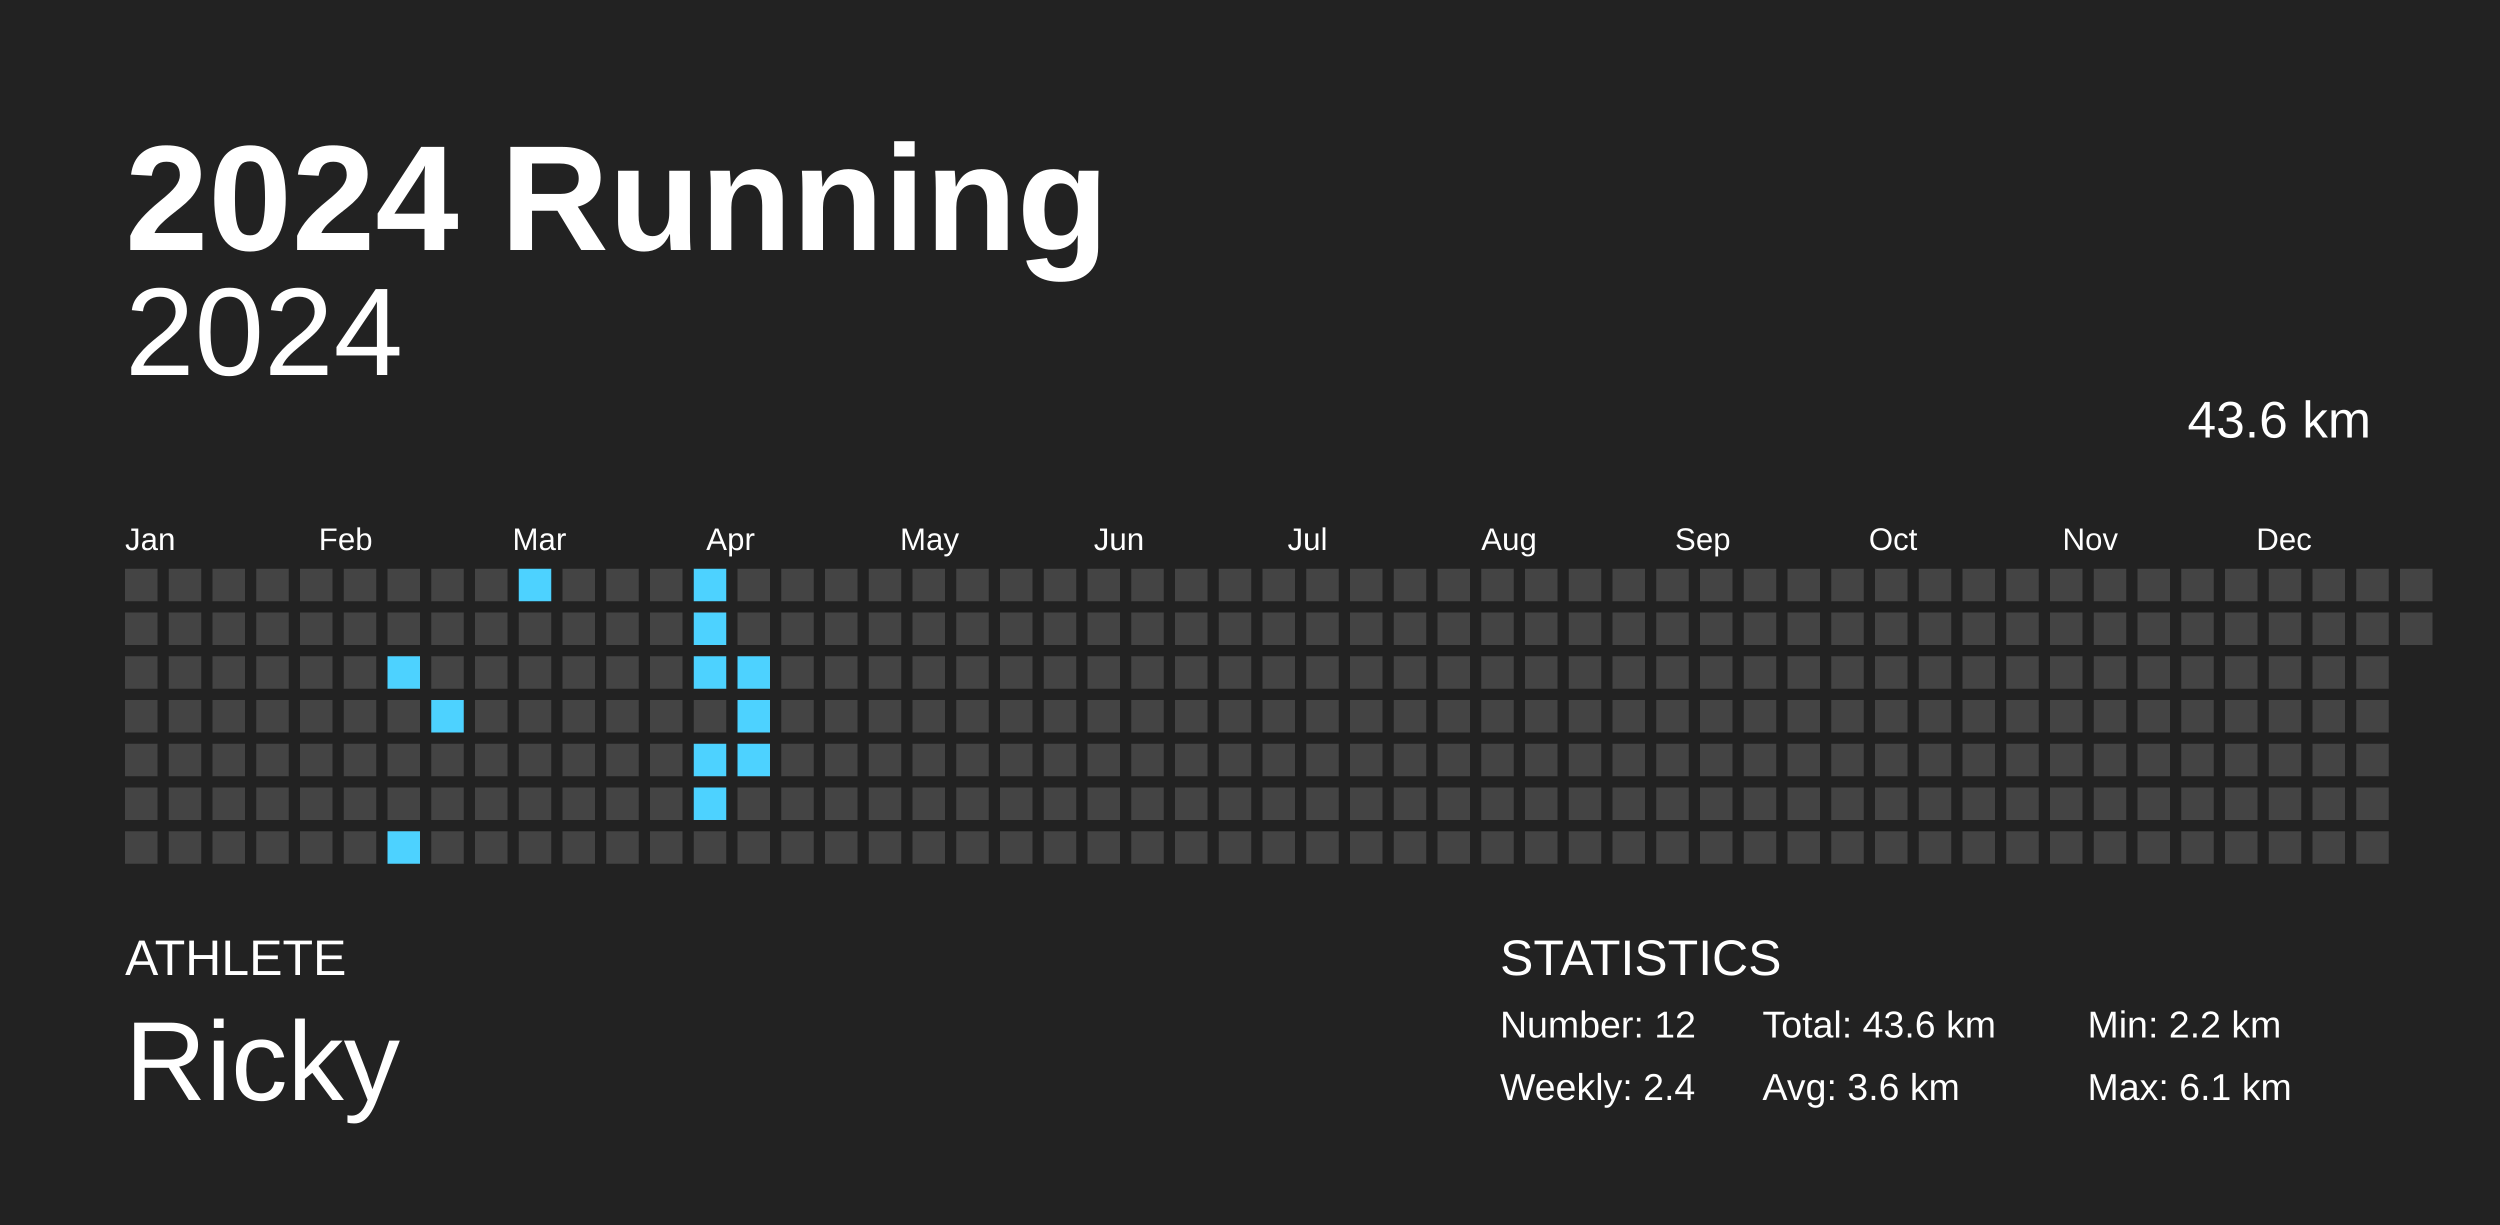
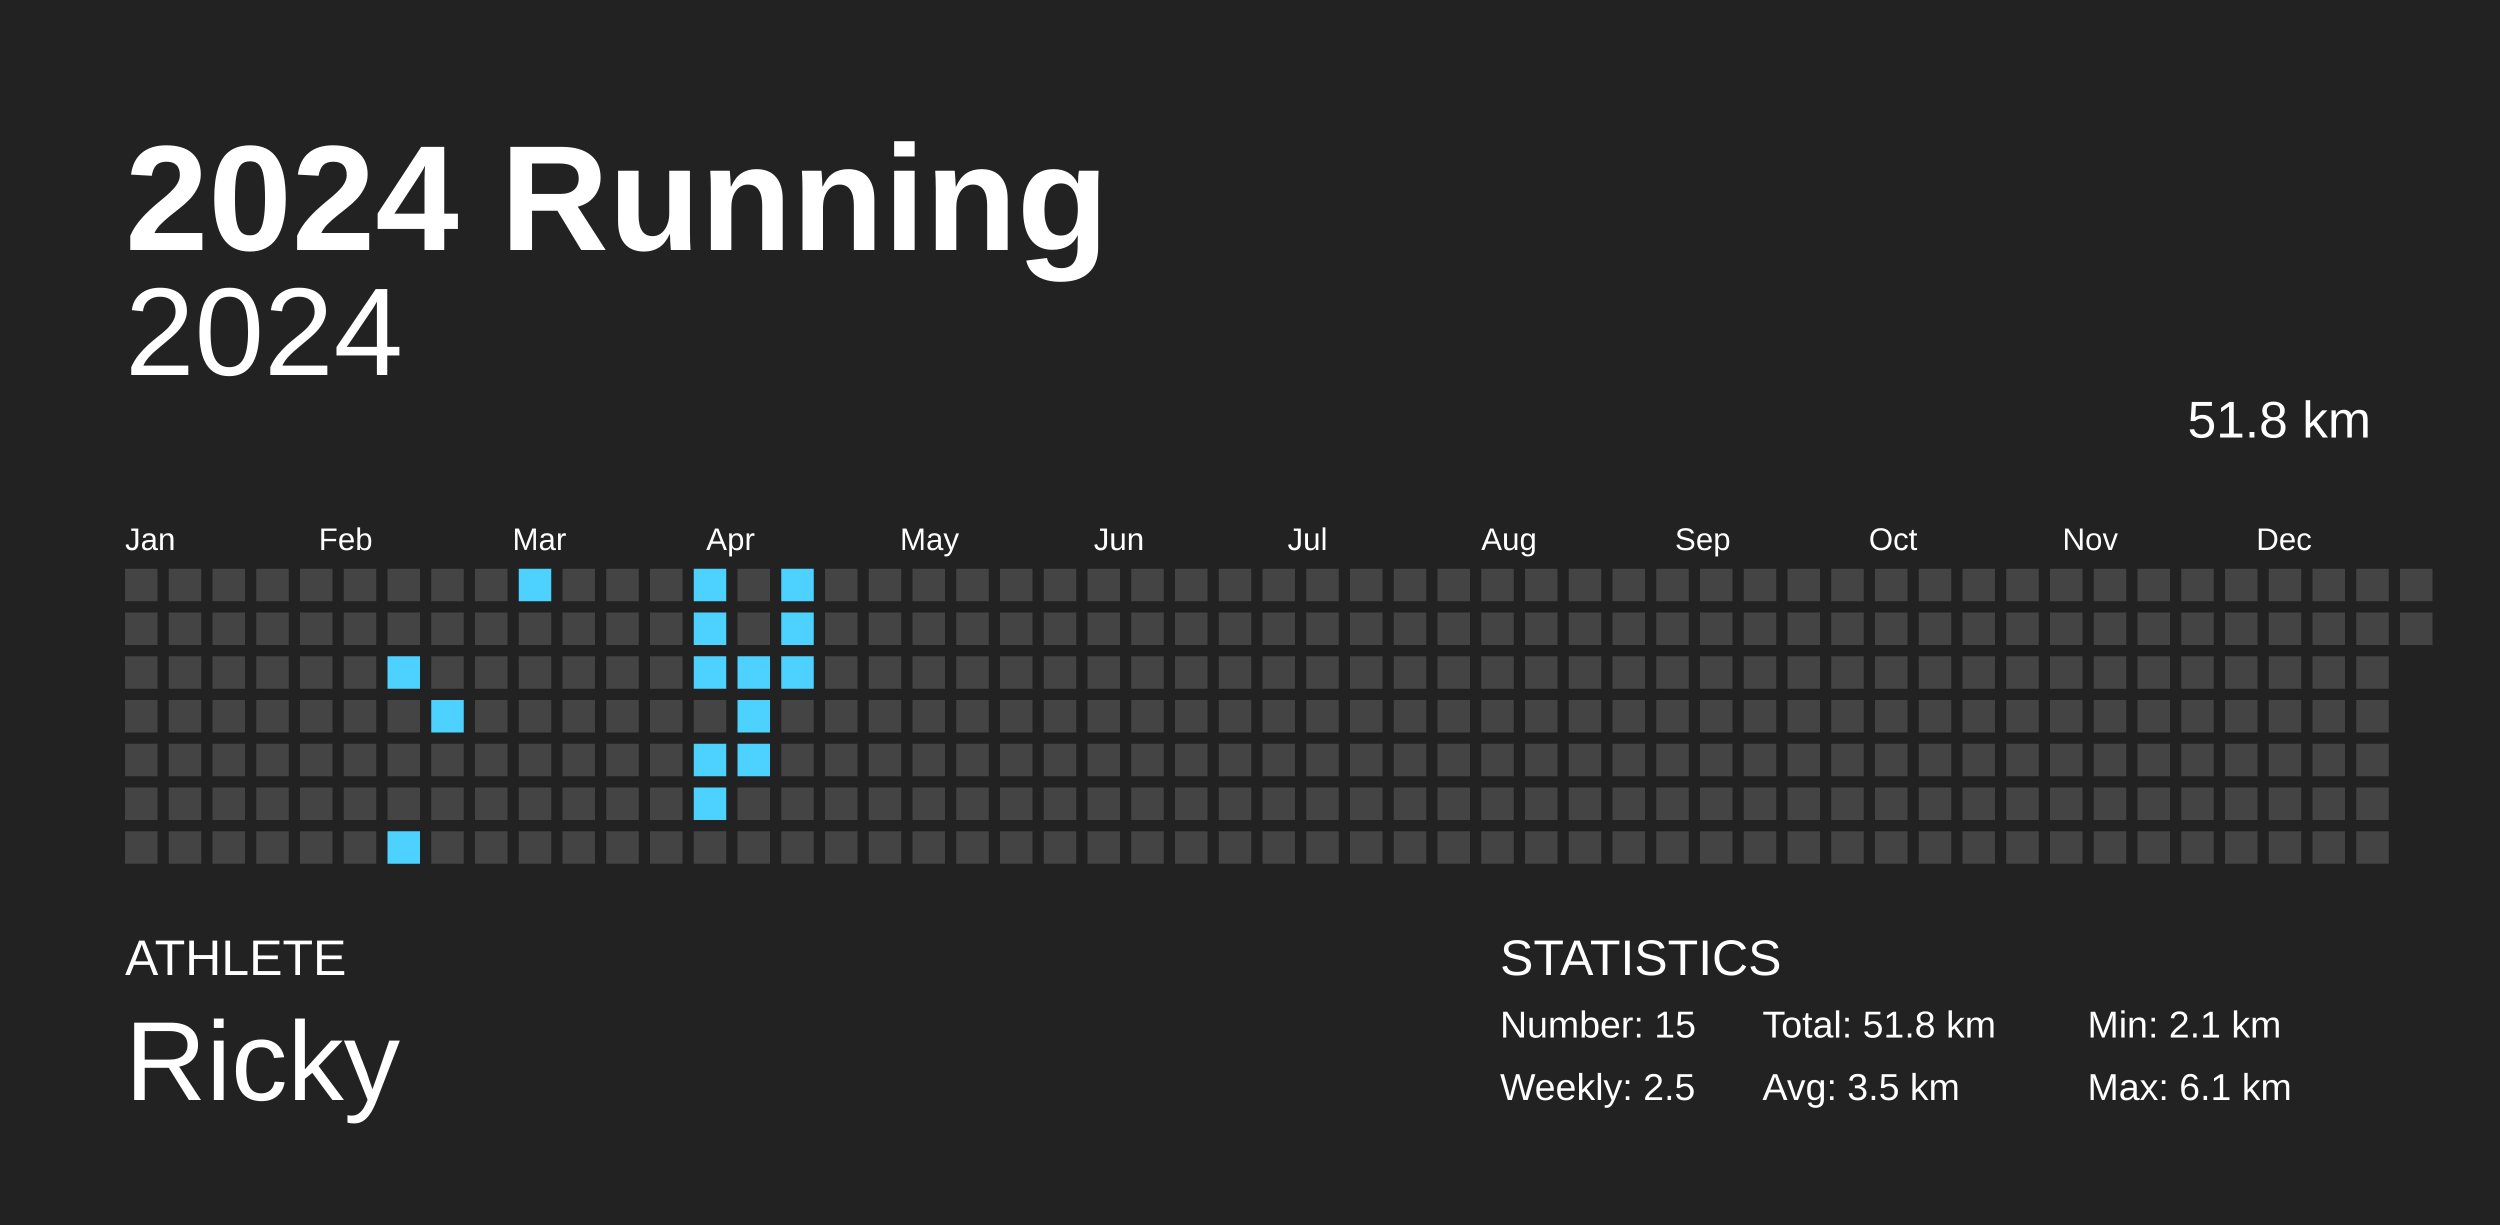
<svg xmlns="http://www.w3.org/2000/svg" baseProfile="full" height="98mm" version="1.1" viewBox="0,0,200,98" width="200mm">
  <defs />
  <rect fill="#222222" height="98" width="200" x="0" y="0" />
  <text fill="#FFFFFF" style="font-size:12px; font-family:Arial; font-weight:bold;" x="10" y="20">2024 Running</text>
  <text fill="#FFFFFF" style="font-size:4px; font-family:Arial" x="10" y="78">ATHLETE</text>
  <text fill="#FFFFFF" style="font-size:9px; font-family:Arial" x="10" y="88">Ricky</text>
  <text fill="#FFFFFF" style="font-size:4px; font-family:Arial" x="120" y="78">STATISTICS</text>
-   <text fill="#FFFFFF" style="font-size:3px; font-family:Arial" x="120" y="83">Number: 12</text>
-   <text fill="#FFFFFF" style="font-size:3px; font-family:Arial" x="120" y="88">Weekly: 2.4</text>
-   <text fill="#FFFFFF" style="font-size:3px; font-family:Arial" x="141" y="83">Total: 43.6 km</text>
-   <text fill="#FFFFFF" style="font-size:3px; font-family:Arial" x="141" y="88">Avg: 3.6 km</text>
-   <text fill="#FFFFFF" style="font-size:3px; font-family:Arial" x="167" y="83">Min: 2.2 km</text>
+   <text fill="#FFFFFF" style="font-size:3px; font-family:Arial" x="120" y="83">Number: 15</text>
+   <text fill="#FFFFFF" style="font-size:3px; font-family:Arial" x="120" y="88">Weekly: 2.5</text>
+   <text fill="#FFFFFF" style="font-size:3px; font-family:Arial" x="141" y="83">Total: 51.8 km</text>
+   <text fill="#FFFFFF" style="font-size:3px; font-family:Arial" x="141" y="88">Avg: 3.5 km</text>
+   <text fill="#FFFFFF" style="font-size:3px; font-family:Arial" x="167" y="83">Min: 2.1 km</text>
  <text fill="#FFFFFF" style="font-size:3px; font-family:Arial" x="167" y="88">Max: 6.1 km</text>
  <text alignment-baseline="hanging" fill="#FFFFFF" style="font-size:10.0px; font-family:Arial;" x="10" y="30">2024</text>
-   <text alignment-baseline="hanging" fill="#FFFFFF" style="font-size:4.125px; font-family:Arial;" x="175" y="35">43.6 km</text>
+   <text alignment-baseline="hanging" fill="#FFFFFF" style="font-size:4.125px; font-family:Arial;" x="175" y="35">51.8 km</text>
  <text fill="#FFFFFF" style="font-size:2.5px; font-family:Arial" x="10.0" y="44">Jan</text>
  <text fill="#FFFFFF" style="font-size:2.5px; font-family:Arial" x="25.5" y="44">Feb</text>
  <text fill="#FFFFFF" style="font-size:2.5px; font-family:Arial" x="41.0" y="44">Mar</text>
  <text fill="#FFFFFF" style="font-size:2.5px; font-family:Arial" x="56.5" y="44">Apr</text>
  <text fill="#FFFFFF" style="font-size:2.5px; font-family:Arial" x="72.0" y="44">May</text>
  <text fill="#FFFFFF" style="font-size:2.5px; font-family:Arial" x="87.5" y="44">Jun</text>
  <text fill="#FFFFFF" style="font-size:2.5px; font-family:Arial" x="103.0" y="44">Jul</text>
  <text fill="#FFFFFF" style="font-size:2.5px; font-family:Arial" x="118.5" y="44">Aug</text>
  <text fill="#FFFFFF" style="font-size:2.5px; font-family:Arial" x="134.0" y="44">Sep</text>
  <text fill="#FFFFFF" style="font-size:2.5px; font-family:Arial" x="149.5" y="44">Oct</text>
  <text fill="#FFFFFF" style="font-size:2.5px; font-family:Arial" x="165.0" y="44">Nov</text>
  <text fill="#FFFFFF" style="font-size:2.5px; font-family:Arial" x="180.5" y="44">Dec</text>
  <rect fill="#444444" height="2.6" width="2.6" x="10.0" y="45.5" />
  <rect fill="#444444" height="2.6" width="2.6" x="10.0" y="49.0" />
  <rect fill="#444444" height="2.6" width="2.6" x="10.0" y="52.5" />
  <rect fill="#444444" height="2.6" width="2.6" x="10.0" y="56.0" />
  <rect fill="#444444" height="2.6" width="2.6" x="10.0" y="59.5" />
  <rect fill="#444444" height="2.6" width="2.6" x="10.0" y="63.0" />
  <rect fill="#444444" height="2.6" width="2.6" x="10.0" y="66.5" />
  <rect fill="#444444" height="2.6" width="2.6" x="13.5" y="45.5" />
  <rect fill="#444444" height="2.6" width="2.6" x="13.5" y="49.0" />
  <rect fill="#444444" height="2.6" width="2.6" x="13.5" y="52.5" />
  <rect fill="#444444" height="2.6" width="2.6" x="13.5" y="56.0" />
  <rect fill="#444444" height="2.6" width="2.6" x="13.5" y="59.5" />
  <rect fill="#444444" height="2.6" width="2.6" x="13.5" y="63.0" />
  <rect fill="#444444" height="2.6" width="2.6" x="13.5" y="66.5" />
  <rect fill="#444444" height="2.6" width="2.6" x="17.0" y="45.5" />
  <rect fill="#444444" height="2.6" width="2.6" x="17.0" y="49.0" />
  <rect fill="#444444" height="2.6" width="2.6" x="17.0" y="52.5" />
  <rect fill="#444444" height="2.6" width="2.6" x="17.0" y="56.0" />
  <rect fill="#444444" height="2.6" width="2.6" x="17.0" y="59.5" />
  <rect fill="#444444" height="2.6" width="2.6" x="17.0" y="63.0" />
  <rect fill="#444444" height="2.6" width="2.6" x="17.0" y="66.5" />
  <rect fill="#444444" height="2.6" width="2.6" x="20.5" y="45.5" />
  <rect fill="#444444" height="2.6" width="2.6" x="20.5" y="49.0" />
  <rect fill="#444444" height="2.6" width="2.6" x="20.5" y="52.5" />
  <rect fill="#444444" height="2.6" width="2.6" x="20.5" y="56.0" />
  <rect fill="#444444" height="2.6" width="2.6" x="20.5" y="59.5" />
  <rect fill="#444444" height="2.6" width="2.6" x="20.5" y="63.0" />
  <rect fill="#444444" height="2.6" width="2.6" x="20.5" y="66.5" />
  <rect fill="#444444" height="2.6" width="2.6" x="24.0" y="45.5" />
  <rect fill="#444444" height="2.6" width="2.6" x="24.0" y="49.0" />
  <rect fill="#444444" height="2.6" width="2.6" x="24.0" y="52.5" />
  <rect fill="#444444" height="2.6" width="2.6" x="24.0" y="56.0" />
  <rect fill="#444444" height="2.6" width="2.6" x="24.0" y="59.5" />
  <rect fill="#444444" height="2.6" width="2.6" x="24.0" y="63.0" />
  <rect fill="#444444" height="2.6" width="2.6" x="24.0" y="66.5" />
  <rect fill="#444444" height="2.6" width="2.6" x="27.5" y="45.5" />
  <rect fill="#444444" height="2.6" width="2.6" x="27.5" y="49.0" />
  <rect fill="#444444" height="2.6" width="2.6" x="27.5" y="52.5" />
  <rect fill="#444444" height="2.6" width="2.6" x="27.5" y="56.0" />
  <rect fill="#444444" height="2.6" width="2.6" x="27.5" y="59.5" />
  <rect fill="#444444" height="2.6" width="2.6" x="27.5" y="63.0" />
  <rect fill="#444444" height="2.6" width="2.6" x="27.5" y="66.5" />
  <rect fill="#444444" height="2.6" width="2.6" x="31.0" y="45.5" />
  <rect fill="#444444" height="2.6" width="2.6" x="31.0" y="49.0" />
  <rect fill="#4dd2ff" height="2.6" width="2.6" x="31.0" y="52.5" />
  <rect fill="#444444" height="2.6" width="2.6" x="31.0" y="56.0" />
  <rect fill="#444444" height="2.6" width="2.6" x="31.0" y="59.5" />
  <rect fill="#444444" height="2.6" width="2.6" x="31.0" y="63.0" />
  <rect fill="#4dd2ff" height="2.6" width="2.6" x="31.0" y="66.5" />
  <rect fill="#444444" height="2.6" width="2.6" x="34.5" y="45.5" />
  <rect fill="#444444" height="2.6" width="2.6" x="34.5" y="49.0" />
  <rect fill="#444444" height="2.6" width="2.6" x="34.5" y="52.5" />
  <rect fill="#4dd2ff" height="2.6" width="2.6" x="34.5" y="56.0" />
  <rect fill="#444444" height="2.6" width="2.6" x="34.5" y="59.5" />
  <rect fill="#444444" height="2.6" width="2.6" x="34.5" y="63.0" />
  <rect fill="#444444" height="2.6" width="2.6" x="34.5" y="66.5" />
  <rect fill="#444444" height="2.6" width="2.6" x="38.0" y="45.5" />
  <rect fill="#444444" height="2.6" width="2.6" x="38.0" y="49.0" />
  <rect fill="#444444" height="2.6" width="2.6" x="38.0" y="52.5" />
  <rect fill="#444444" height="2.6" width="2.6" x="38.0" y="56.0" />
  <rect fill="#444444" height="2.6" width="2.6" x="38.0" y="59.5" />
  <rect fill="#444444" height="2.6" width="2.6" x="38.0" y="63.0" />
  <rect fill="#444444" height="2.6" width="2.6" x="38.0" y="66.5" />
  <rect fill="#4dd2ff" height="2.6" width="2.6" x="41.5" y="45.5" />
  <rect fill="#444444" height="2.6" width="2.6" x="41.5" y="49.0" />
  <rect fill="#444444" height="2.6" width="2.6" x="41.5" y="52.5" />
  <rect fill="#444444" height="2.6" width="2.6" x="41.5" y="56.0" />
  <rect fill="#444444" height="2.6" width="2.6" x="41.5" y="59.5" />
  <rect fill="#444444" height="2.6" width="2.6" x="41.5" y="63.0" />
  <rect fill="#444444" height="2.6" width="2.6" x="41.5" y="66.5" />
  <rect fill="#444444" height="2.6" width="2.6" x="45.0" y="45.5" />
  <rect fill="#444444" height="2.6" width="2.6" x="45.0" y="49.0" />
  <rect fill="#444444" height="2.6" width="2.6" x="45.0" y="52.5" />
  <rect fill="#444444" height="2.6" width="2.6" x="45.0" y="56.0" />
  <rect fill="#444444" height="2.6" width="2.6" x="45.0" y="59.5" />
  <rect fill="#444444" height="2.6" width="2.6" x="45.0" y="63.0" />
  <rect fill="#444444" height="2.6" width="2.6" x="45.0" y="66.5" />
  <rect fill="#444444" height="2.6" width="2.6" x="48.5" y="45.5" />
  <rect fill="#444444" height="2.6" width="2.6" x="48.5" y="49.0" />
  <rect fill="#444444" height="2.6" width="2.6" x="48.5" y="52.5" />
  <rect fill="#444444" height="2.6" width="2.6" x="48.5" y="56.0" />
  <rect fill="#444444" height="2.6" width="2.6" x="48.5" y="59.5" />
  <rect fill="#444444" height="2.6" width="2.6" x="48.5" y="63.0" />
  <rect fill="#444444" height="2.6" width="2.6" x="48.5" y="66.5" />
  <rect fill="#444444" height="2.6" width="2.6" x="52.0" y="45.5" />
  <rect fill="#444444" height="2.6" width="2.6" x="52.0" y="49.0" />
  <rect fill="#444444" height="2.6" width="2.6" x="52.0" y="52.5" />
  <rect fill="#444444" height="2.6" width="2.6" x="52.0" y="56.0" />
  <rect fill="#444444" height="2.6" width="2.6" x="52.0" y="59.5" />
  <rect fill="#444444" height="2.6" width="2.6" x="52.0" y="63.0" />
  <rect fill="#444444" height="2.6" width="2.6" x="52.0" y="66.5" />
  <rect fill="#4dd2ff" height="2.6" width="2.6" x="55.5" y="45.5" />
  <rect fill="#4dd2ff" height="2.6" width="2.6" x="55.5" y="49.0" />
  <rect fill="#4dd2ff" height="2.6" width="2.6" x="55.5" y="52.5" />
  <rect fill="#444444" height="2.6" width="2.6" x="55.5" y="56.0" />
  <rect fill="#4dd2ff" height="2.6" width="2.6" x="55.5" y="59.5" />
  <rect fill="#4dd2ff" height="2.6" width="2.6" x="55.5" y="63.0" />
  <rect fill="#444444" height="2.6" width="2.6" x="55.5" y="66.5" />
  <rect fill="#444444" height="2.6" width="2.6" x="59.0" y="45.5" />
  <rect fill="#444444" height="2.6" width="2.6" x="59.0" y="49.0" />
  <rect fill="#4dd2ff" height="2.6" width="2.6" x="59.0" y="52.5" />
  <rect fill="#4dd2ff" height="2.6" width="2.6" x="59.0" y="56.0" />
  <rect fill="#4dd2ff" height="2.6" width="2.6" x="59.0" y="59.5" />
  <rect fill="#444444" height="2.6" width="2.6" x="59.0" y="63.0" />
  <rect fill="#444444" height="2.6" width="2.6" x="59.0" y="66.5" />
-   <rect fill="#444444" height="2.6" width="2.6" x="62.5" y="45.5" />
-   <rect fill="#444444" height="2.6" width="2.6" x="62.5" y="49.0" />
-   <rect fill="#444444" height="2.6" width="2.6" x="62.5" y="52.5" />
+   <rect fill="#4dd2ff" height="2.6" width="2.6" x="62.5" y="45.5" />
+   <rect fill="#4dd2ff" height="2.6" width="2.6" x="62.5" y="49.0" />
+   <rect fill="#4dd2ff" height="2.6" width="2.6" x="62.5" y="52.5" />
  <rect fill="#444444" height="2.6" width="2.6" x="62.5" y="56.0" />
  <rect fill="#444444" height="2.6" width="2.6" x="62.5" y="59.5" />
  <rect fill="#444444" height="2.6" width="2.6" x="62.5" y="63.0" />
  <rect fill="#444444" height="2.6" width="2.6" x="62.5" y="66.5" />
  <rect fill="#444444" height="2.6" width="2.6" x="66.0" y="45.5" />
  <rect fill="#444444" height="2.6" width="2.6" x="66.0" y="49.0" />
  <rect fill="#444444" height="2.6" width="2.6" x="66.0" y="52.5" />
  <rect fill="#444444" height="2.6" width="2.6" x="66.0" y="56.0" />
  <rect fill="#444444" height="2.6" width="2.6" x="66.0" y="59.5" />
  <rect fill="#444444" height="2.6" width="2.6" x="66.0" y="63.0" />
  <rect fill="#444444" height="2.6" width="2.6" x="66.0" y="66.5" />
  <rect fill="#444444" height="2.6" width="2.6" x="69.5" y="45.5" />
  <rect fill="#444444" height="2.6" width="2.6" x="69.5" y="49.0" />
  <rect fill="#444444" height="2.6" width="2.6" x="69.5" y="52.5" />
  <rect fill="#444444" height="2.6" width="2.6" x="69.5" y="56.0" />
  <rect fill="#444444" height="2.6" width="2.6" x="69.5" y="59.5" />
  <rect fill="#444444" height="2.6" width="2.6" x="69.5" y="63.0" />
  <rect fill="#444444" height="2.6" width="2.6" x="69.5" y="66.5" />
  <rect fill="#444444" height="2.6" width="2.6" x="73.0" y="45.5" />
  <rect fill="#444444" height="2.6" width="2.6" x="73.0" y="49.0" />
  <rect fill="#444444" height="2.6" width="2.6" x="73.0" y="52.5" />
  <rect fill="#444444" height="2.6" width="2.6" x="73.0" y="56.0" />
  <rect fill="#444444" height="2.6" width="2.6" x="73.0" y="59.5" />
  <rect fill="#444444" height="2.6" width="2.6" x="73.0" y="63.0" />
  <rect fill="#444444" height="2.6" width="2.6" x="73.0" y="66.5" />
  <rect fill="#444444" height="2.6" width="2.6" x="76.5" y="45.5" />
  <rect fill="#444444" height="2.6" width="2.6" x="76.5" y="49.0" />
  <rect fill="#444444" height="2.6" width="2.6" x="76.5" y="52.5" />
  <rect fill="#444444" height="2.6" width="2.6" x="76.5" y="56.0" />
  <rect fill="#444444" height="2.6" width="2.6" x="76.5" y="59.5" />
  <rect fill="#444444" height="2.6" width="2.6" x="76.5" y="63.0" />
  <rect fill="#444444" height="2.6" width="2.6" x="76.5" y="66.5" />
  <rect fill="#444444" height="2.6" width="2.6" x="80.0" y="45.5" />
  <rect fill="#444444" height="2.6" width="2.6" x="80.0" y="49.0" />
  <rect fill="#444444" height="2.6" width="2.6" x="80.0" y="52.5" />
  <rect fill="#444444" height="2.6" width="2.6" x="80.0" y="56.0" />
  <rect fill="#444444" height="2.6" width="2.6" x="80.0" y="59.5" />
  <rect fill="#444444" height="2.6" width="2.6" x="80.0" y="63.0" />
  <rect fill="#444444" height="2.6" width="2.6" x="80.0" y="66.5" />
  <rect fill="#444444" height="2.6" width="2.6" x="83.5" y="45.5" />
  <rect fill="#444444" height="2.6" width="2.6" x="83.5" y="49.0" />
  <rect fill="#444444" height="2.6" width="2.6" x="83.5" y="52.5" />
  <rect fill="#444444" height="2.6" width="2.6" x="83.5" y="56.0" />
  <rect fill="#444444" height="2.6" width="2.6" x="83.5" y="59.5" />
  <rect fill="#444444" height="2.6" width="2.6" x="83.5" y="63.0" />
  <rect fill="#444444" height="2.6" width="2.6" x="83.5" y="66.5" />
  <rect fill="#444444" height="2.6" width="2.6" x="87.0" y="45.5" />
  <rect fill="#444444" height="2.6" width="2.6" x="87.0" y="49.0" />
  <rect fill="#444444" height="2.6" width="2.6" x="87.0" y="52.5" />
  <rect fill="#444444" height="2.6" width="2.6" x="87.0" y="56.0" />
  <rect fill="#444444" height="2.6" width="2.6" x="87.0" y="59.5" />
  <rect fill="#444444" height="2.6" width="2.6" x="87.0" y="63.0" />
  <rect fill="#444444" height="2.6" width="2.6" x="87.0" y="66.5" />
  <rect fill="#444444" height="2.6" width="2.6" x="90.5" y="45.5" />
  <rect fill="#444444" height="2.6" width="2.6" x="90.5" y="49.0" />
  <rect fill="#444444" height="2.6" width="2.6" x="90.5" y="52.5" />
  <rect fill="#444444" height="2.6" width="2.6" x="90.5" y="56.0" />
  <rect fill="#444444" height="2.6" width="2.6" x="90.5" y="59.5" />
  <rect fill="#444444" height="2.6" width="2.6" x="90.5" y="63.0" />
  <rect fill="#444444" height="2.6" width="2.6" x="90.5" y="66.5" />
  <rect fill="#444444" height="2.6" width="2.6" x="94.0" y="45.5" />
  <rect fill="#444444" height="2.6" width="2.6" x="94.0" y="49.0" />
  <rect fill="#444444" height="2.6" width="2.6" x="94.0" y="52.5" />
  <rect fill="#444444" height="2.6" width="2.6" x="94.0" y="56.0" />
  <rect fill="#444444" height="2.6" width="2.6" x="94.0" y="59.5" />
  <rect fill="#444444" height="2.6" width="2.6" x="94.0" y="63.0" />
  <rect fill="#444444" height="2.6" width="2.6" x="94.0" y="66.5" />
  <rect fill="#444444" height="2.6" width="2.6" x="97.5" y="45.5" />
  <rect fill="#444444" height="2.6" width="2.6" x="97.5" y="49.0" />
  <rect fill="#444444" height="2.6" width="2.6" x="97.5" y="52.5" />
  <rect fill="#444444" height="2.6" width="2.6" x="97.5" y="56.0" />
  <rect fill="#444444" height="2.6" width="2.6" x="97.5" y="59.5" />
  <rect fill="#444444" height="2.6" width="2.6" x="97.5" y="63.0" />
  <rect fill="#444444" height="2.6" width="2.6" x="97.5" y="66.5" />
  <rect fill="#444444" height="2.6" width="2.6" x="101.0" y="45.5" />
  <rect fill="#444444" height="2.6" width="2.6" x="101.0" y="49.0" />
  <rect fill="#444444" height="2.6" width="2.6" x="101.0" y="52.5" />
  <rect fill="#444444" height="2.6" width="2.6" x="101.0" y="56.0" />
  <rect fill="#444444" height="2.6" width="2.6" x="101.0" y="59.5" />
  <rect fill="#444444" height="2.6" width="2.6" x="101.0" y="63.0" />
  <rect fill="#444444" height="2.6" width="2.6" x="101.0" y="66.5" />
  <rect fill="#444444" height="2.6" width="2.6" x="104.5" y="45.5" />
  <rect fill="#444444" height="2.6" width="2.6" x="104.5" y="49.0" />
  <rect fill="#444444" height="2.6" width="2.6" x="104.5" y="52.5" />
  <rect fill="#444444" height="2.6" width="2.6" x="104.5" y="56.0" />
  <rect fill="#444444" height="2.6" width="2.6" x="104.5" y="59.5" />
  <rect fill="#444444" height="2.6" width="2.6" x="104.5" y="63.0" />
  <rect fill="#444444" height="2.6" width="2.6" x="104.5" y="66.5" />
  <rect fill="#444444" height="2.6" width="2.6" x="108.0" y="45.5" />
  <rect fill="#444444" height="2.6" width="2.6" x="108.0" y="49.0" />
  <rect fill="#444444" height="2.6" width="2.6" x="108.0" y="52.5" />
  <rect fill="#444444" height="2.6" width="2.6" x="108.0" y="56.0" />
  <rect fill="#444444" height="2.6" width="2.6" x="108.0" y="59.5" />
  <rect fill="#444444" height="2.6" width="2.6" x="108.0" y="63.0" />
  <rect fill="#444444" height="2.6" width="2.6" x="108.0" y="66.5" />
  <rect fill="#444444" height="2.6" width="2.6" x="111.5" y="45.5" />
  <rect fill="#444444" height="2.6" width="2.6" x="111.5" y="49.0" />
  <rect fill="#444444" height="2.6" width="2.6" x="111.5" y="52.5" />
  <rect fill="#444444" height="2.6" width="2.6" x="111.5" y="56.0" />
  <rect fill="#444444" height="2.6" width="2.6" x="111.5" y="59.5" />
  <rect fill="#444444" height="2.6" width="2.6" x="111.5" y="63.0" />
  <rect fill="#444444" height="2.6" width="2.6" x="111.5" y="66.5" />
  <rect fill="#444444" height="2.6" width="2.6" x="115.0" y="45.5" />
  <rect fill="#444444" height="2.6" width="2.6" x="115.0" y="49.0" />
  <rect fill="#444444" height="2.6" width="2.6" x="115.0" y="52.5" />
  <rect fill="#444444" height="2.6" width="2.6" x="115.0" y="56.0" />
  <rect fill="#444444" height="2.6" width="2.6" x="115.0" y="59.5" />
  <rect fill="#444444" height="2.6" width="2.6" x="115.0" y="63.0" />
  <rect fill="#444444" height="2.6" width="2.6" x="115.0" y="66.5" />
  <rect fill="#444444" height="2.6" width="2.6" x="118.5" y="45.5" />
  <rect fill="#444444" height="2.6" width="2.6" x="118.5" y="49.0" />
  <rect fill="#444444" height="2.6" width="2.6" x="118.5" y="52.5" />
  <rect fill="#444444" height="2.6" width="2.6" x="118.5" y="56.0" />
  <rect fill="#444444" height="2.6" width="2.6" x="118.5" y="59.5" />
  <rect fill="#444444" height="2.6" width="2.6" x="118.5" y="63.0" />
  <rect fill="#444444" height="2.6" width="2.6" x="118.5" y="66.5" />
  <rect fill="#444444" height="2.6" width="2.6" x="122.0" y="45.5" />
  <rect fill="#444444" height="2.6" width="2.6" x="122.0" y="49.0" />
  <rect fill="#444444" height="2.6" width="2.6" x="122.0" y="52.5" />
  <rect fill="#444444" height="2.6" width="2.6" x="122.0" y="56.0" />
  <rect fill="#444444" height="2.6" width="2.6" x="122.0" y="59.5" />
  <rect fill="#444444" height="2.6" width="2.6" x="122.0" y="63.0" />
  <rect fill="#444444" height="2.6" width="2.6" x="122.0" y="66.5" />
  <rect fill="#444444" height="2.6" width="2.6" x="125.5" y="45.5" />
  <rect fill="#444444" height="2.6" width="2.6" x="125.5" y="49.0" />
  <rect fill="#444444" height="2.6" width="2.6" x="125.5" y="52.5" />
  <rect fill="#444444" height="2.6" width="2.6" x="125.5" y="56.0" />
  <rect fill="#444444" height="2.6" width="2.6" x="125.5" y="59.5" />
  <rect fill="#444444" height="2.6" width="2.6" x="125.5" y="63.0" />
  <rect fill="#444444" height="2.6" width="2.6" x="125.5" y="66.5" />
  <rect fill="#444444" height="2.6" width="2.6" x="129.0" y="45.5" />
  <rect fill="#444444" height="2.6" width="2.6" x="129.0" y="49.0" />
  <rect fill="#444444" height="2.6" width="2.6" x="129.0" y="52.5" />
  <rect fill="#444444" height="2.6" width="2.6" x="129.0" y="56.0" />
  <rect fill="#444444" height="2.6" width="2.6" x="129.0" y="59.5" />
  <rect fill="#444444" height="2.6" width="2.6" x="129.0" y="63.0" />
  <rect fill="#444444" height="2.6" width="2.6" x="129.0" y="66.5" />
  <rect fill="#444444" height="2.6" width="2.6" x="132.5" y="45.5" />
  <rect fill="#444444" height="2.6" width="2.6" x="132.5" y="49.0" />
  <rect fill="#444444" height="2.6" width="2.6" x="132.5" y="52.5" />
  <rect fill="#444444" height="2.6" width="2.6" x="132.5" y="56.0" />
  <rect fill="#444444" height="2.6" width="2.6" x="132.5" y="59.5" />
  <rect fill="#444444" height="2.6" width="2.6" x="132.5" y="63.0" />
  <rect fill="#444444" height="2.6" width="2.6" x="132.5" y="66.5" />
  <rect fill="#444444" height="2.6" width="2.6" x="136.0" y="45.5" />
  <rect fill="#444444" height="2.6" width="2.6" x="136.0" y="49.0" />
  <rect fill="#444444" height="2.6" width="2.6" x="136.0" y="52.5" />
  <rect fill="#444444" height="2.6" width="2.6" x="136.0" y="56.0" />
  <rect fill="#444444" height="2.6" width="2.6" x="136.0" y="59.5" />
  <rect fill="#444444" height="2.6" width="2.6" x="136.0" y="63.0" />
  <rect fill="#444444" height="2.6" width="2.6" x="136.0" y="66.5" />
  <rect fill="#444444" height="2.6" width="2.6" x="139.5" y="45.5" />
  <rect fill="#444444" height="2.6" width="2.6" x="139.5" y="49.0" />
  <rect fill="#444444" height="2.6" width="2.6" x="139.5" y="52.5" />
  <rect fill="#444444" height="2.6" width="2.6" x="139.5" y="56.0" />
  <rect fill="#444444" height="2.6" width="2.6" x="139.5" y="59.5" />
  <rect fill="#444444" height="2.6" width="2.6" x="139.5" y="63.0" />
  <rect fill="#444444" height="2.6" width="2.6" x="139.5" y="66.5" />
  <rect fill="#444444" height="2.6" width="2.6" x="143.0" y="45.5" />
  <rect fill="#444444" height="2.6" width="2.6" x="143.0" y="49.0" />
  <rect fill="#444444" height="2.6" width="2.6" x="143.0" y="52.5" />
  <rect fill="#444444" height="2.6" width="2.6" x="143.0" y="56.0" />
  <rect fill="#444444" height="2.6" width="2.6" x="143.0" y="59.5" />
  <rect fill="#444444" height="2.6" width="2.6" x="143.0" y="63.0" />
  <rect fill="#444444" height="2.6" width="2.6" x="143.0" y="66.5" />
  <rect fill="#444444" height="2.6" width="2.6" x="146.5" y="45.5" />
  <rect fill="#444444" height="2.6" width="2.6" x="146.5" y="49.0" />
  <rect fill="#444444" height="2.6" width="2.6" x="146.5" y="52.5" />
  <rect fill="#444444" height="2.6" width="2.6" x="146.5" y="56.0" />
  <rect fill="#444444" height="2.6" width="2.6" x="146.5" y="59.5" />
  <rect fill="#444444" height="2.6" width="2.6" x="146.5" y="63.0" />
  <rect fill="#444444" height="2.6" width="2.6" x="146.5" y="66.5" />
  <rect fill="#444444" height="2.6" width="2.6" x="150.0" y="45.5" />
  <rect fill="#444444" height="2.6" width="2.6" x="150.0" y="49.0" />
  <rect fill="#444444" height="2.6" width="2.6" x="150.0" y="52.5" />
  <rect fill="#444444" height="2.6" width="2.6" x="150.0" y="56.0" />
  <rect fill="#444444" height="2.6" width="2.6" x="150.0" y="59.5" />
  <rect fill="#444444" height="2.6" width="2.6" x="150.0" y="63.0" />
  <rect fill="#444444" height="2.6" width="2.6" x="150.0" y="66.5" />
  <rect fill="#444444" height="2.6" width="2.6" x="153.5" y="45.5" />
  <rect fill="#444444" height="2.6" width="2.6" x="153.5" y="49.0" />
  <rect fill="#444444" height="2.6" width="2.6" x="153.5" y="52.5" />
  <rect fill="#444444" height="2.6" width="2.6" x="153.5" y="56.0" />
  <rect fill="#444444" height="2.6" width="2.6" x="153.5" y="59.5" />
  <rect fill="#444444" height="2.6" width="2.6" x="153.5" y="63.0" />
  <rect fill="#444444" height="2.6" width="2.6" x="153.5" y="66.5" />
  <rect fill="#444444" height="2.6" width="2.6" x="157.0" y="45.5" />
  <rect fill="#444444" height="2.6" width="2.6" x="157.0" y="49.0" />
  <rect fill="#444444" height="2.6" width="2.6" x="157.0" y="52.5" />
  <rect fill="#444444" height="2.6" width="2.6" x="157.0" y="56.0" />
  <rect fill="#444444" height="2.6" width="2.6" x="157.0" y="59.5" />
  <rect fill="#444444" height="2.6" width="2.6" x="157.0" y="63.0" />
  <rect fill="#444444" height="2.6" width="2.6" x="157.0" y="66.5" />
  <rect fill="#444444" height="2.6" width="2.6" x="160.5" y="45.5" />
  <rect fill="#444444" height="2.6" width="2.6" x="160.5" y="49.0" />
  <rect fill="#444444" height="2.6" width="2.6" x="160.5" y="52.5" />
  <rect fill="#444444" height="2.6" width="2.6" x="160.5" y="56.0" />
  <rect fill="#444444" height="2.6" width="2.6" x="160.5" y="59.5" />
  <rect fill="#444444" height="2.6" width="2.6" x="160.5" y="63.0" />
  <rect fill="#444444" height="2.6" width="2.6" x="160.5" y="66.5" />
  <rect fill="#444444" height="2.6" width="2.6" x="164.0" y="45.5" />
  <rect fill="#444444" height="2.6" width="2.6" x="164.0" y="49.0" />
  <rect fill="#444444" height="2.6" width="2.6" x="164.0" y="52.5" />
  <rect fill="#444444" height="2.6" width="2.6" x="164.0" y="56.0" />
  <rect fill="#444444" height="2.6" width="2.6" x="164.0" y="59.5" />
  <rect fill="#444444" height="2.6" width="2.6" x="164.0" y="63.0" />
  <rect fill="#444444" height="2.6" width="2.6" x="164.0" y="66.5" />
  <rect fill="#444444" height="2.6" width="2.6" x="167.5" y="45.5" />
  <rect fill="#444444" height="2.6" width="2.6" x="167.5" y="49.0" />
  <rect fill="#444444" height="2.6" width="2.6" x="167.5" y="52.5" />
  <rect fill="#444444" height="2.6" width="2.6" x="167.5" y="56.0" />
  <rect fill="#444444" height="2.6" width="2.6" x="167.5" y="59.5" />
  <rect fill="#444444" height="2.6" width="2.6" x="167.5" y="63.0" />
  <rect fill="#444444" height="2.6" width="2.6" x="167.5" y="66.5" />
  <rect fill="#444444" height="2.6" width="2.6" x="171.0" y="45.5" />
  <rect fill="#444444" height="2.6" width="2.6" x="171.0" y="49.0" />
  <rect fill="#444444" height="2.6" width="2.6" x="171.0" y="52.5" />
  <rect fill="#444444" height="2.6" width="2.6" x="171.0" y="56.0" />
  <rect fill="#444444" height="2.6" width="2.6" x="171.0" y="59.5" />
  <rect fill="#444444" height="2.6" width="2.6" x="171.0" y="63.0" />
  <rect fill="#444444" height="2.6" width="2.6" x="171.0" y="66.5" />
  <rect fill="#444444" height="2.6" width="2.6" x="174.5" y="45.5" />
  <rect fill="#444444" height="2.6" width="2.6" x="174.5" y="49.0" />
  <rect fill="#444444" height="2.6" width="2.6" x="174.5" y="52.5" />
  <rect fill="#444444" height="2.6" width="2.6" x="174.5" y="56.0" />
  <rect fill="#444444" height="2.6" width="2.6" x="174.5" y="59.5" />
  <rect fill="#444444" height="2.6" width="2.6" x="174.5" y="63.0" />
  <rect fill="#444444" height="2.6" width="2.6" x="174.5" y="66.5" />
  <rect fill="#444444" height="2.6" width="2.6" x="178.0" y="45.5" />
  <rect fill="#444444" height="2.6" width="2.6" x="178.0" y="49.0" />
  <rect fill="#444444" height="2.6" width="2.6" x="178.0" y="52.5" />
  <rect fill="#444444" height="2.6" width="2.6" x="178.0" y="56.0" />
  <rect fill="#444444" height="2.6" width="2.6" x="178.0" y="59.5" />
  <rect fill="#444444" height="2.6" width="2.6" x="178.0" y="63.0" />
  <rect fill="#444444" height="2.6" width="2.6" x="178.0" y="66.5" />
  <rect fill="#444444" height="2.6" width="2.6" x="181.5" y="45.5" />
  <rect fill="#444444" height="2.6" width="2.6" x="181.5" y="49.0" />
  <rect fill="#444444" height="2.6" width="2.6" x="181.5" y="52.5" />
  <rect fill="#444444" height="2.6" width="2.6" x="181.5" y="56.0" />
  <rect fill="#444444" height="2.6" width="2.6" x="181.5" y="59.5" />
  <rect fill="#444444" height="2.6" width="2.6" x="181.5" y="63.0" />
  <rect fill="#444444" height="2.6" width="2.6" x="181.5" y="66.5" />
  <rect fill="#444444" height="2.6" width="2.6" x="185.0" y="45.5" />
  <rect fill="#444444" height="2.6" width="2.6" x="185.0" y="49.0" />
  <rect fill="#444444" height="2.6" width="2.6" x="185.0" y="52.5" />
  <rect fill="#444444" height="2.6" width="2.6" x="185.0" y="56.0" />
  <rect fill="#444444" height="2.6" width="2.6" x="185.0" y="59.5" />
  <rect fill="#444444" height="2.6" width="2.6" x="185.0" y="63.0" />
  <rect fill="#444444" height="2.6" width="2.6" x="185.0" y="66.5" />
  <rect fill="#444444" height="2.6" width="2.6" x="188.5" y="45.5" />
  <rect fill="#444444" height="2.6" width="2.6" x="188.5" y="49.0" />
  <rect fill="#444444" height="2.6" width="2.6" x="188.5" y="52.5" />
  <rect fill="#444444" height="2.6" width="2.6" x="188.5" y="56.0" />
  <rect fill="#444444" height="2.6" width="2.6" x="188.5" y="59.5" />
  <rect fill="#444444" height="2.6" width="2.6" x="188.5" y="63.0" />
  <rect fill="#444444" height="2.6" width="2.6" x="188.5" y="66.5" />
  <rect fill="#444444" height="2.6" width="2.6" x="192.0" y="45.5" />
  <rect fill="#444444" height="2.6" width="2.6" x="192.0" y="49.0" />
</svg>
